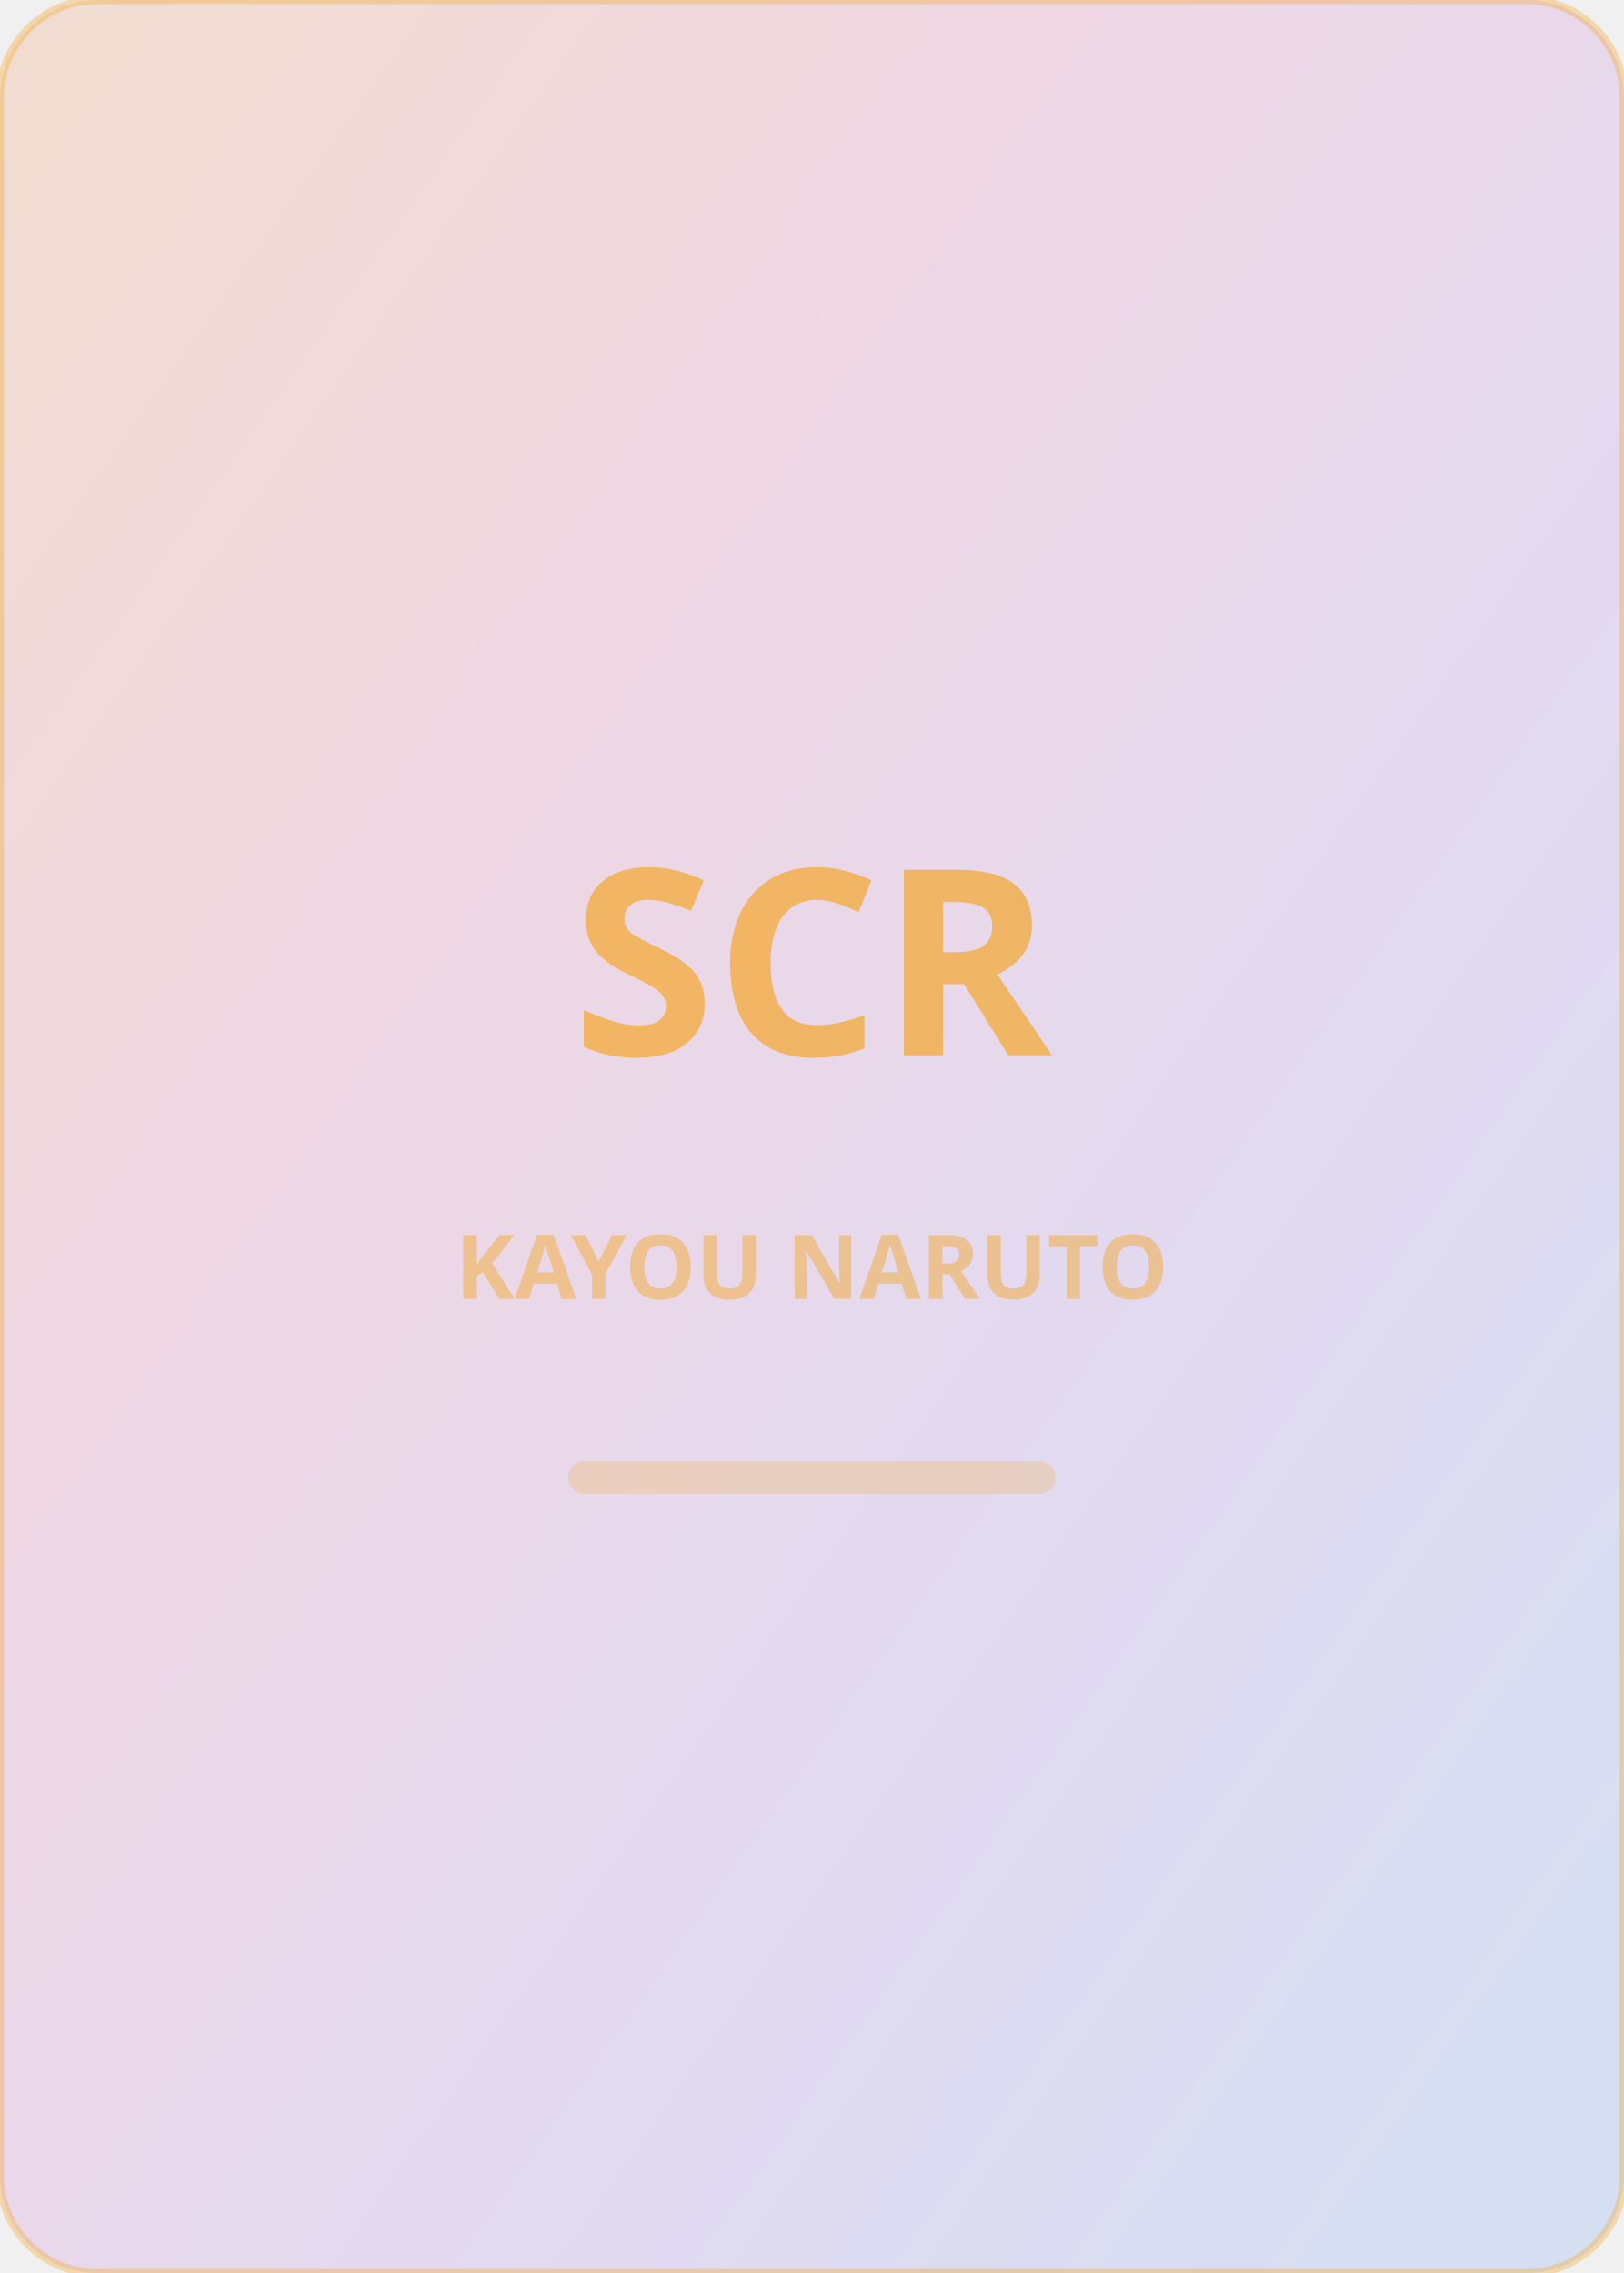
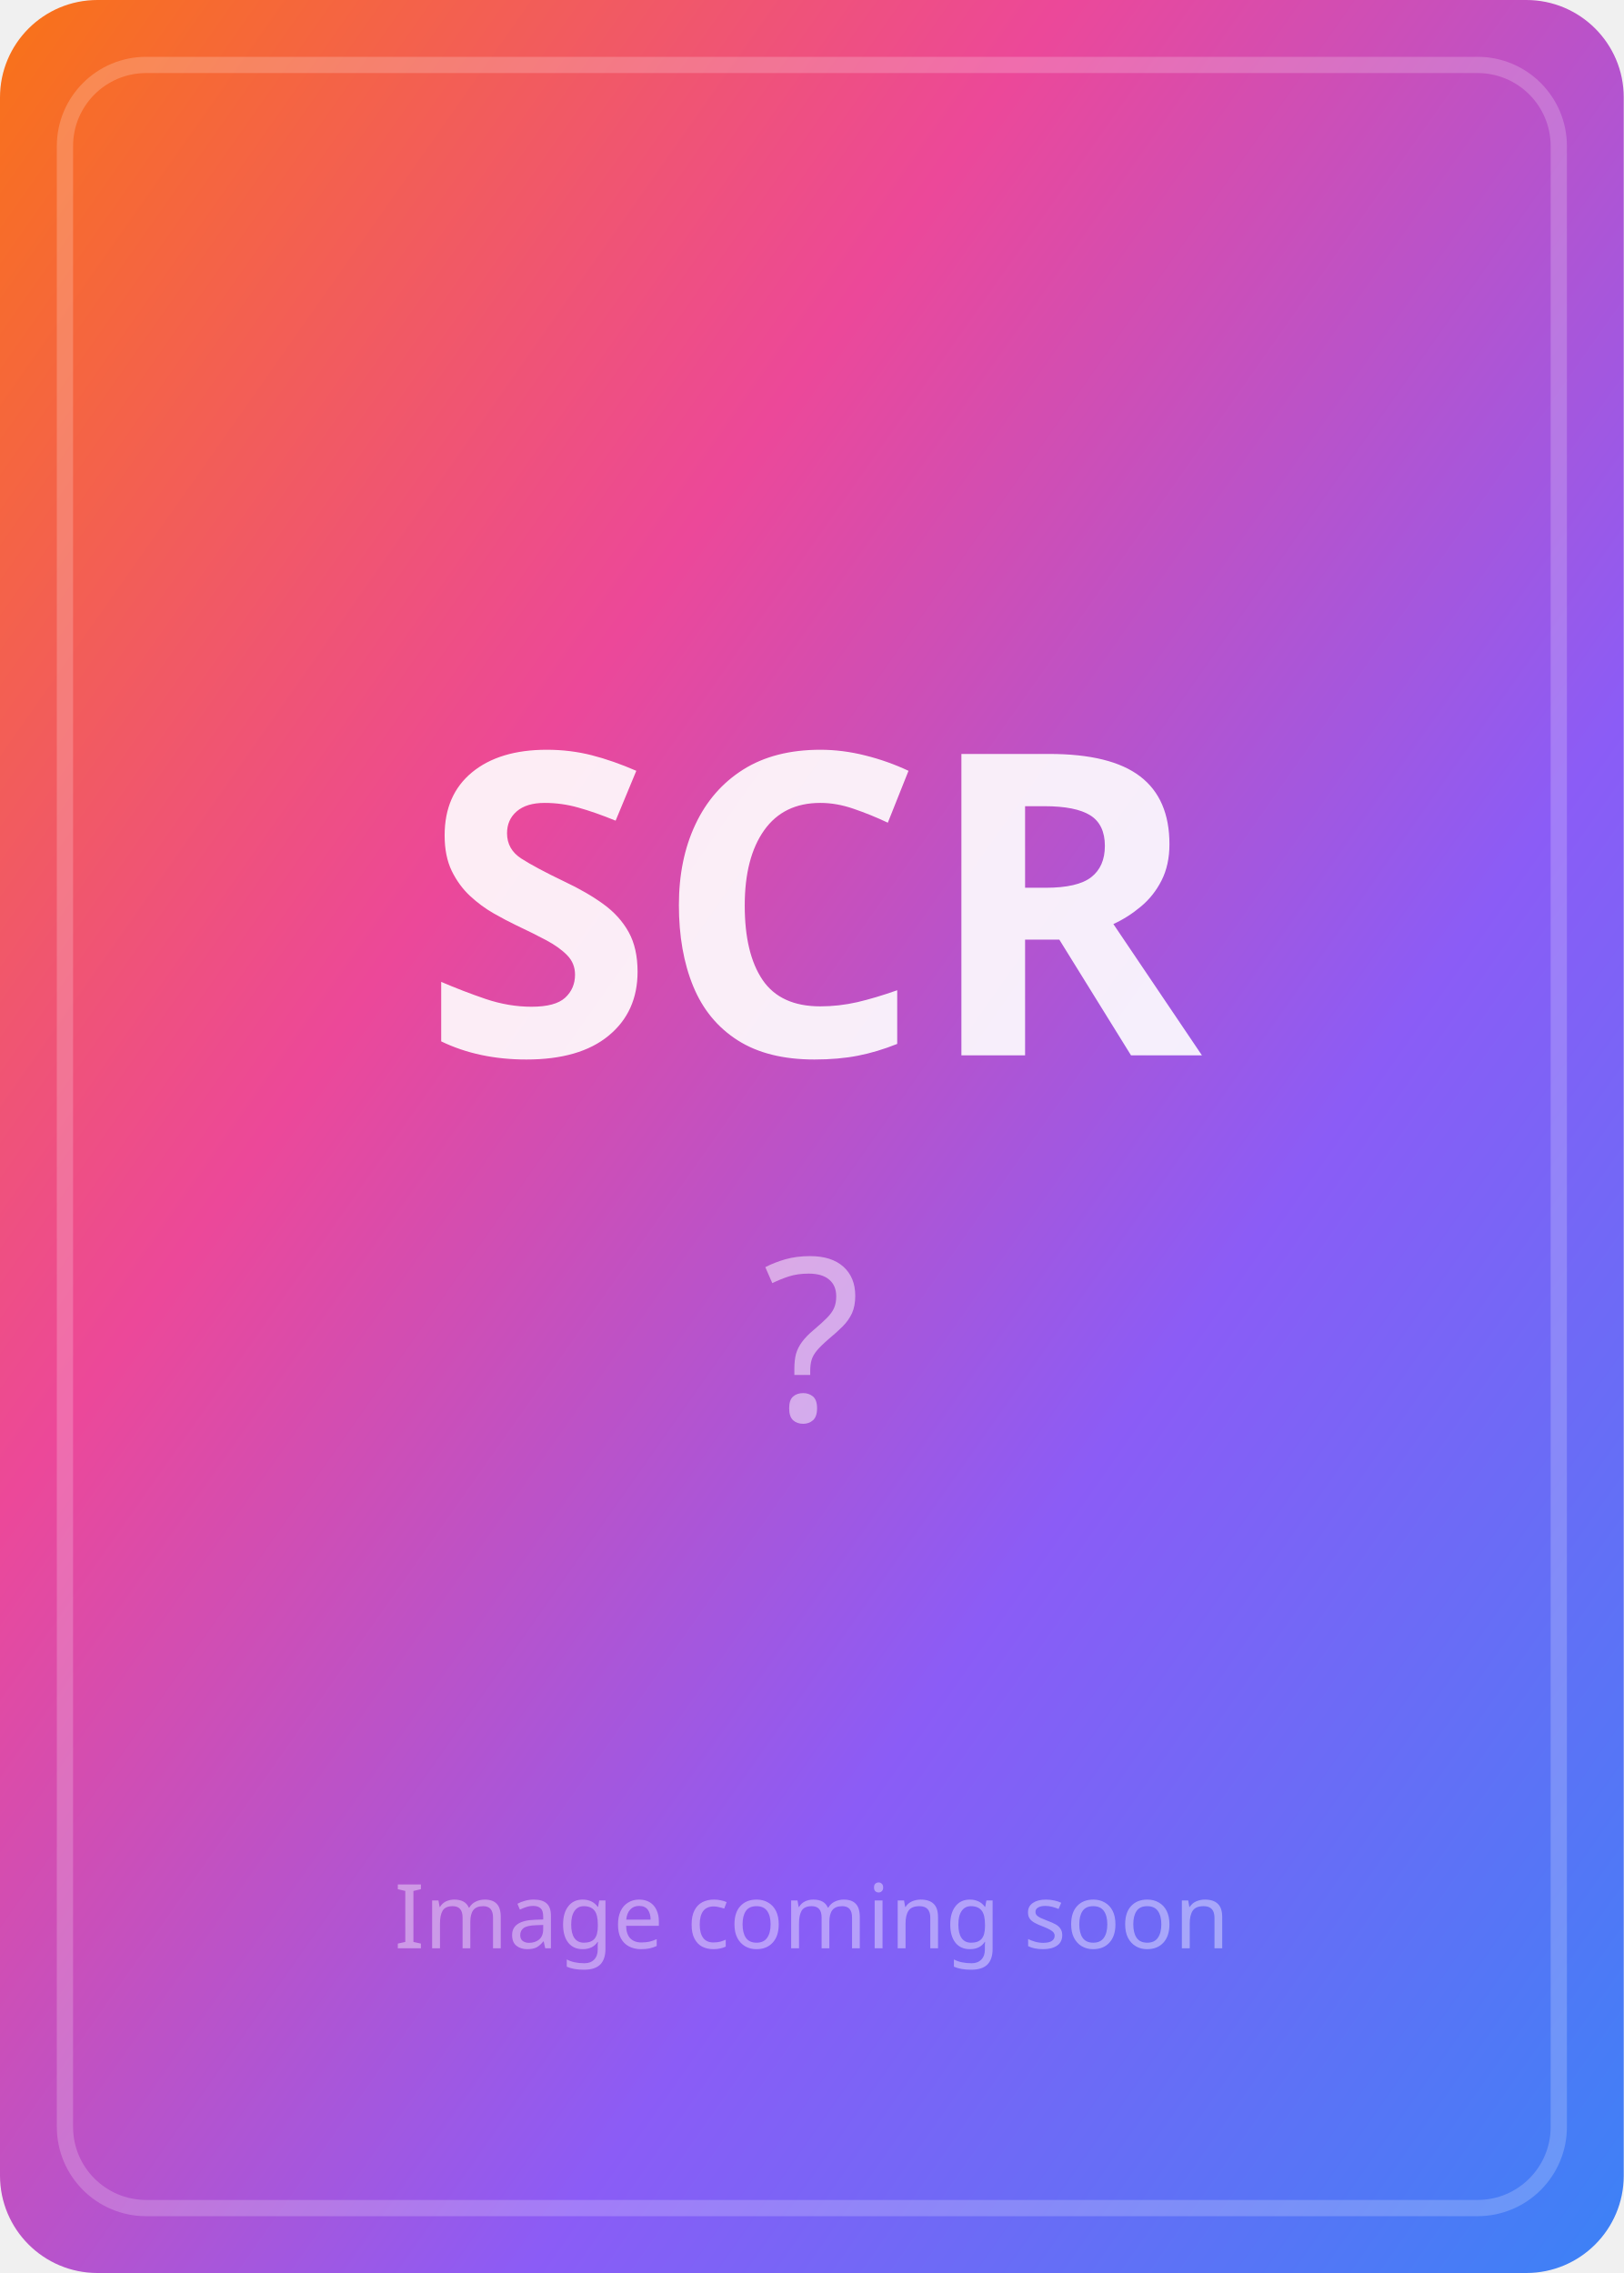
<svg xmlns="http://www.w3.org/2000/svg" width="200" height="280" viewBox="0 0 200 280">
  <defs>
-     <linearGradient id="g" x1="0%" y1="0%" x2="100%" y2="100%">
-       <stop offset="0%" style="stop-color:#f97316" />
-       <stop offset="33%" style="stop-color:#ec4899" />
-       <stop offset="66%" style="stop-color:#8b5cf6" />
-       <stop offset="100%" style="stop-color:#3b82f6" />
+     <linearGradient id="rainbow" x1="0%" y1="0%" x2="100%" y2="100%">
+       <stop offset="0%" stop-color="#f97316" />
+       <stop offset="33%" stop-color="#ec4899" />
+       <stop offset="66%" stop-color="#8b5cf6" />
+       <stop offset="100%" stop-color="#3b82f6" />
    </linearGradient>
  </defs>
-   <rect width="200" height="280" rx="12" fill="url(#g)" opacity="0.15" />
-   <rect width="200" height="280" rx="12" fill="none" stroke="#f59e0b" stroke-width="1" opacity="0.3" />
-   <text x="100" y="130" text-anchor="middle" font-family="system-ui, sans-serif" font-weight="900" font-size="32" fill="#f59e0b" opacity="0.6">SCR</text>
-   <text x="100" y="160" text-anchor="middle" font-family="system-ui, sans-serif" font-weight="600" font-size="11" fill="#f59e0b" opacity="0.4">KAYOU NARUTO</text>
-   <rect x="70" y="180" width="60" height="4" rx="2" fill="#f59e0b" opacity="0.2" />
+   <rect width="200" height="280" rx="12" fill="url(#rainbow)" />
+   <rect x="8" y="8" width="184" height="264" rx="10" fill="none" stroke="white" stroke-opacity="0.2" stroke-width="2" />
+   <text x="100" y="130" text-anchor="middle" font-family="Bangers, sans-serif" font-weight="bold" font-size="52" fill="white" opacity="0.9">SCR</text>
+   <text x="100" y="175" text-anchor="middle" font-family="sans-serif" font-size="28" fill="white" opacity="0.5">?</text>
+   <text x="100" y="240" text-anchor="middle" font-family="sans-serif" font-size="11" fill="white" opacity="0.4">Image coming soon</text>
</svg>
